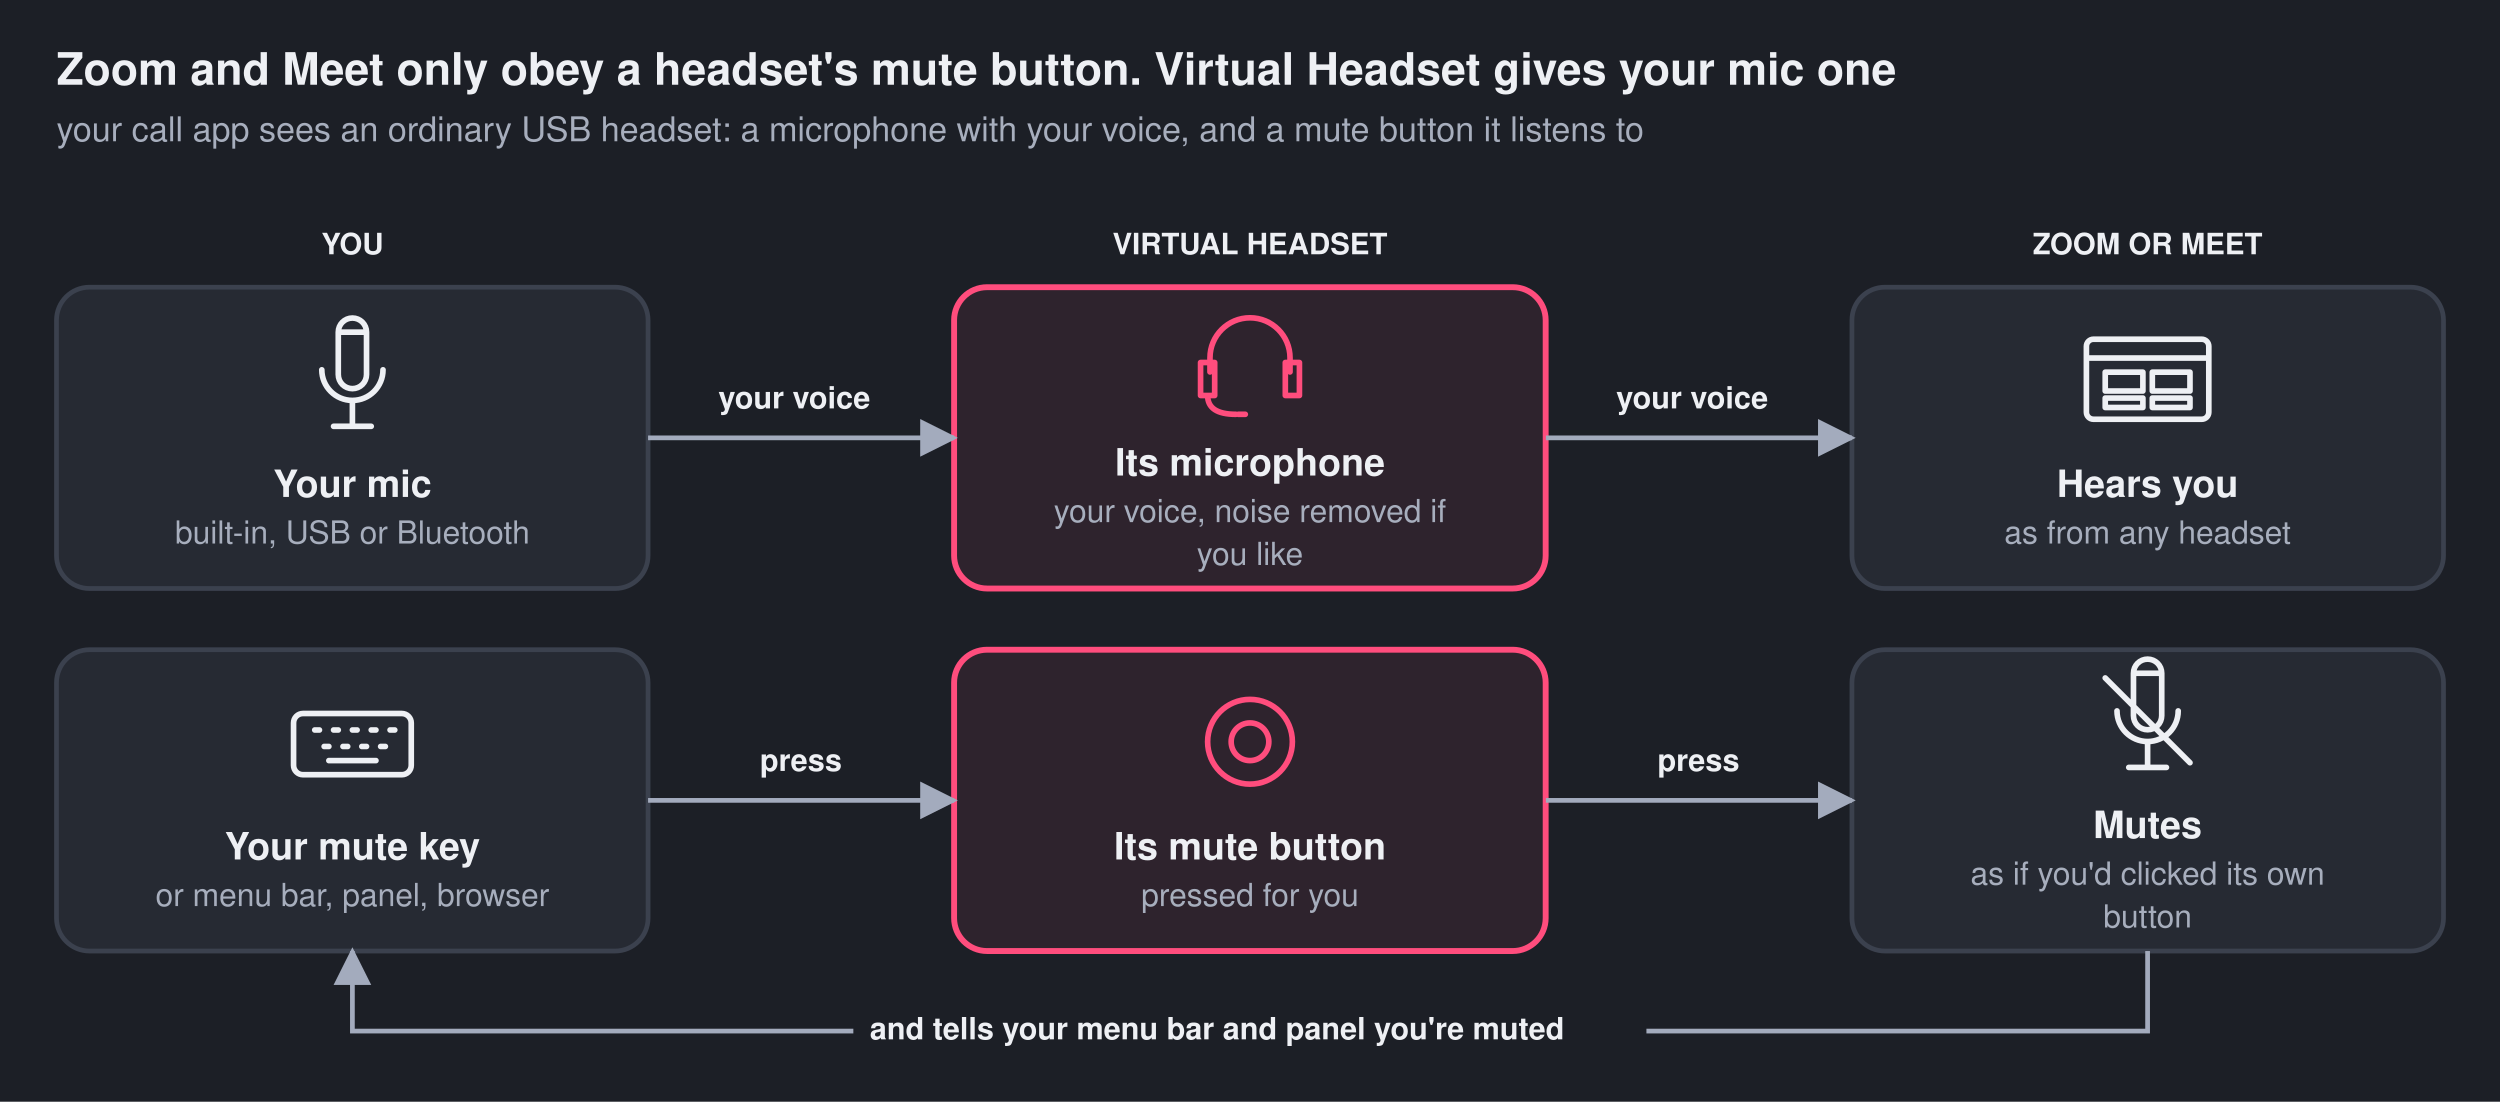
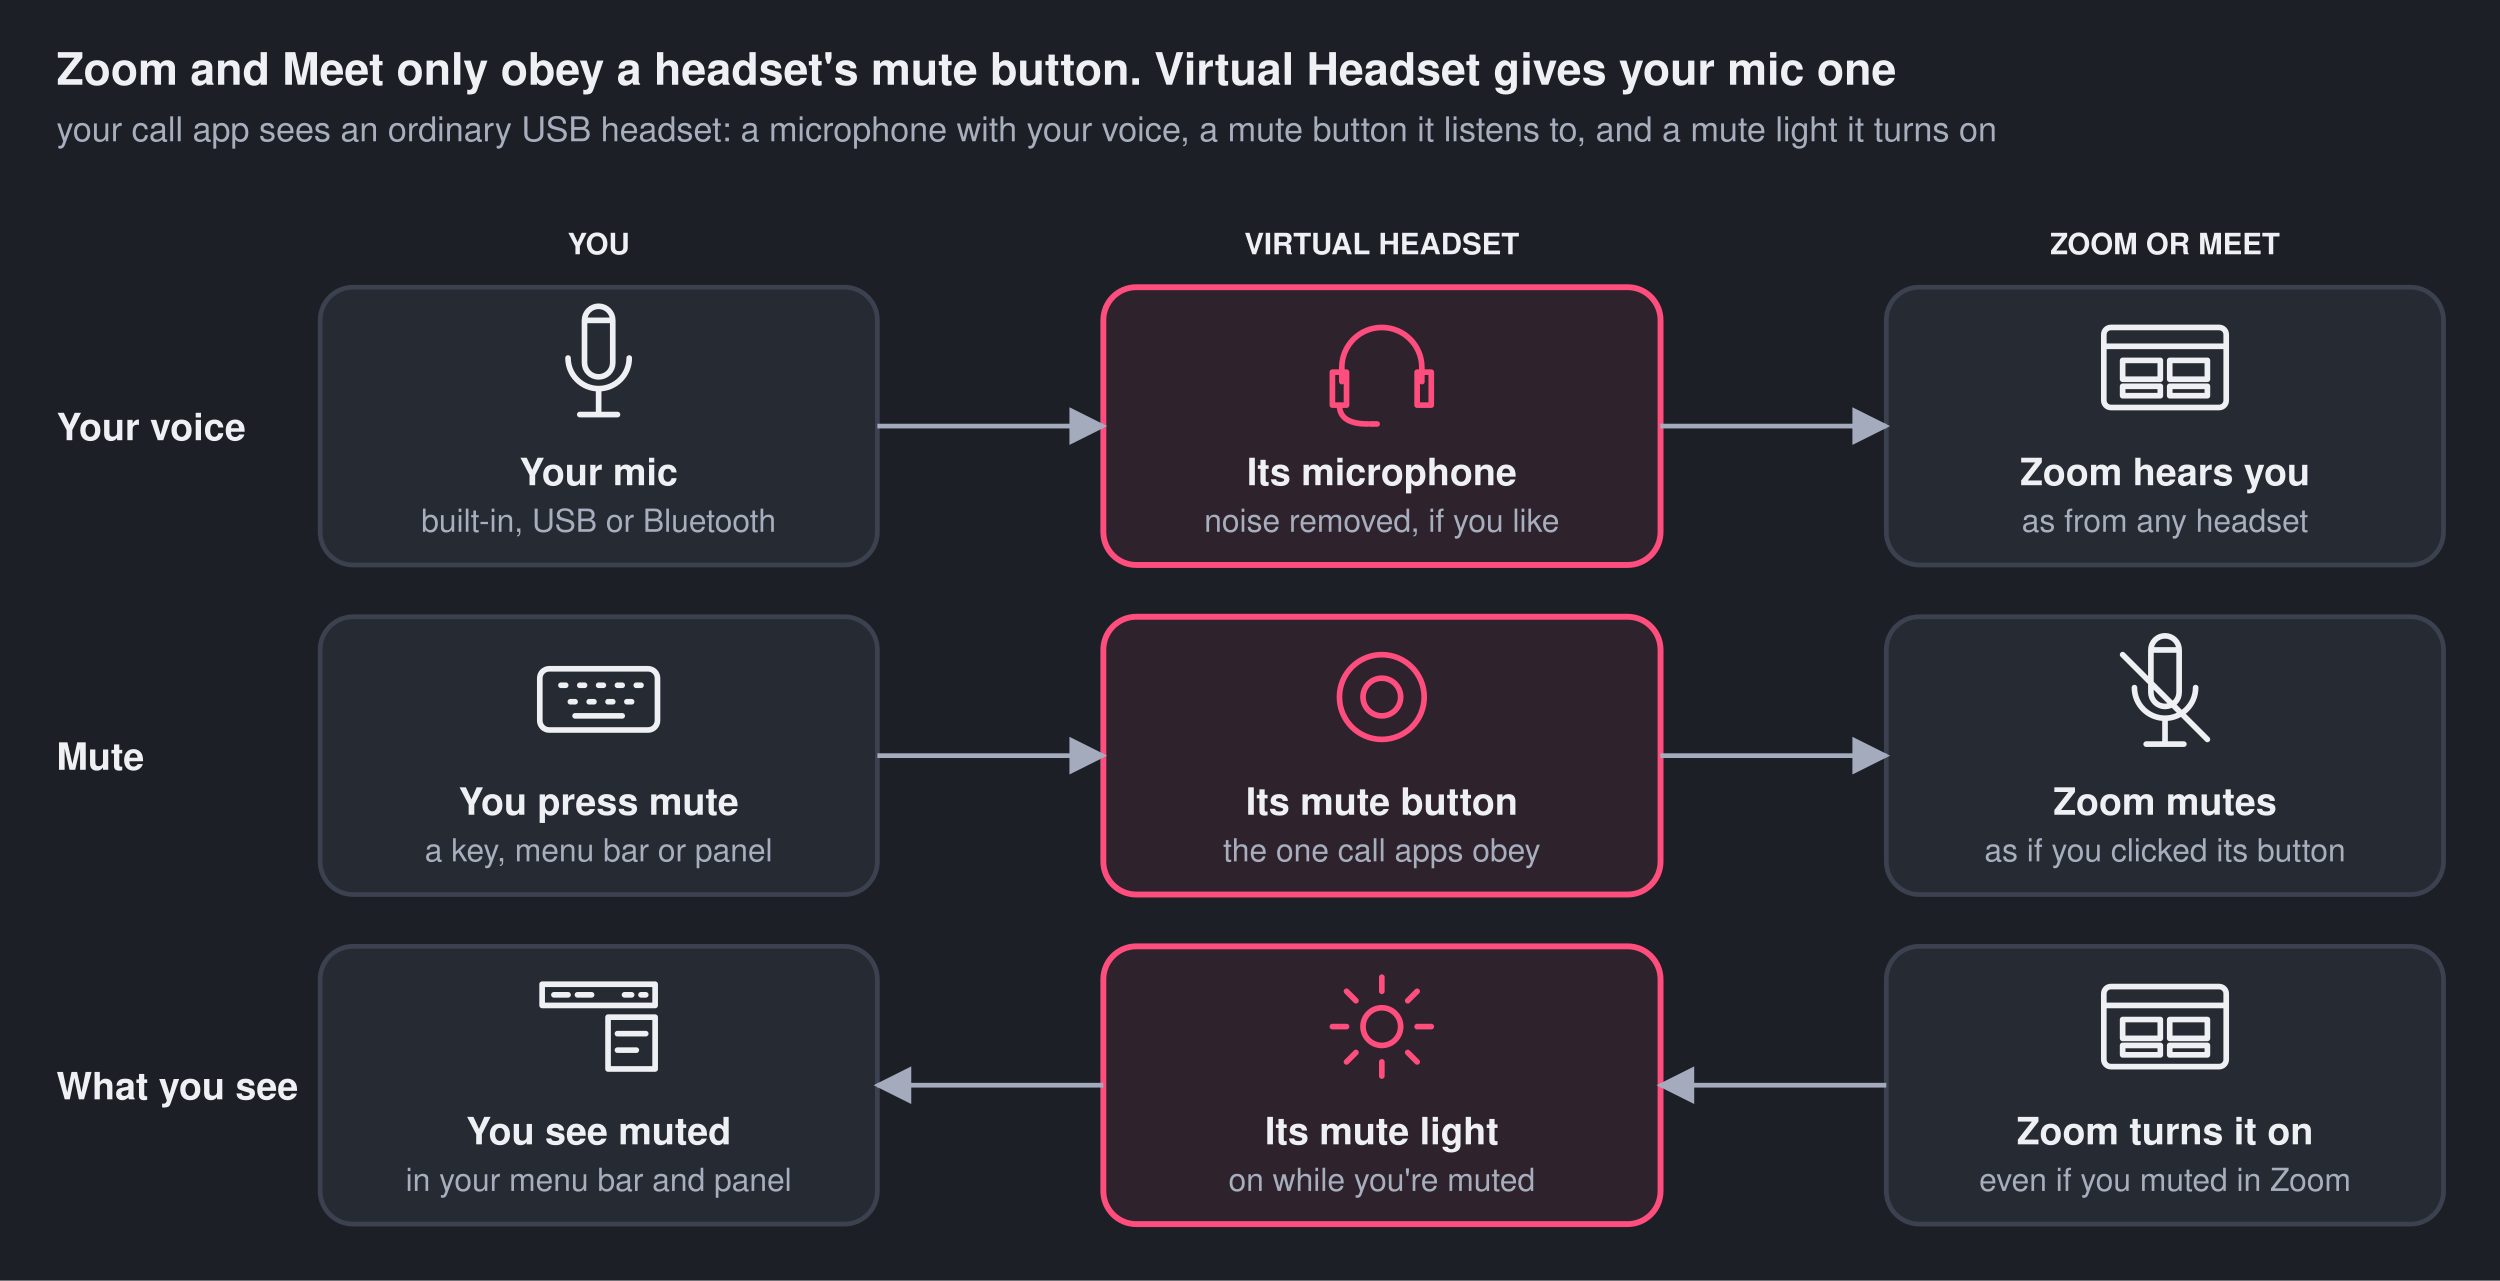
- <svg xmlns="http://www.w3.org/2000/svg" viewBox="0 0 1062 468" width="1062" height="468" role="img">
+ <svg xmlns="http://www.w3.org/2000/svg" viewBox="0 0 1062 544" width="1062" height="544" role="img">
  <style>
  text { font-family: -apple-system, 'Segoe UI', Helvetica, Arial, sans-serif; fill: #eef0f4; }
  .bg { fill: #1c1f26; }
  .box { fill: #262a33; stroke: #3b414e; stroke-width: 2; }
  .key { fill: #ff4d7d; fill-opacity: .08; stroke: #ff4d7d; stroke-width: 2.5; }
  .head { font-size: 19px; font-weight: 700; }
  .lede { font-size: 14.5px; fill: #a7aebd; }
  .title { font-size: 16px; font-weight: 650; }
  .sub { font-size: 13.5px; fill: #a7aebd; }
  .label { font-size: 13px; font-weight: 600; fill: #eef0f4; }
  .axis { font-size: 12.5px; fill: #a7aebd; }
  .axis-strong { font-size: 12.5px; font-weight: 650; fill: #eef0f4; }
  .edge { fill: none; stroke: #a3abbd; stroke-width: 2; marker-end: url(#arrow); }
  .tick { stroke: #a7aebd; stroke-width: 1.5; stroke-dasharray: 4 4; }
  .tag { fill: #1c1f26; }
  .arrowhead { fill: #a3abbd; }
  .badge { fill: #ff4d7d; }
  .badge-text { font-size: 12px; font-weight: 700; fill: #ffffff; }
  .ink { fill: none; stroke: #eef0f4; stroke-width: 2.4; stroke-linecap: round; stroke-linejoin: round; }
  .ink-live { fill: none; stroke: #ff4d7d; stroke-width: 2.4; stroke-linecap: round; stroke-linejoin: round; }
  .seg-quiet { fill: #262a33; stroke: #3b414e; stroke-width: 1.5; }
  .seg-live { fill: #ff4d7d; fill-opacity: .2; stroke: #ff4d7d; stroke-width: 1.5; }
  .seg-ok { fill: #5ad18a; fill-opacity: .2; stroke: #5ad18a; stroke-width: 1.5; }
  .seg-mono { fill: #a3abbd; fill-opacity: .16; stroke: #a3abbd; stroke-width: 1.5; }
</style>
  <defs>
    <marker id="arrow" viewBox="0 0 10 10" refX="9" refY="5" markerWidth="8" markerHeight="8" orient="auto-start-reverse">
      <path class="arrowhead" d="M0 0L10 5L0 10z" />
    </marker>
  </defs>
-   <rect class="bg" width="1062" height="468" />
+   <rect class="bg" width="1062" height="544" />
  <text class="head" x="24" y="36">Zoom and Meet only obey a headset's mute button. Virtual Headset gives your mic one</text>
-   <text class="lede" x="24" y="60">your call app sees an ordinary USB headset: a microphone with your voice, and a mute button it listens to</text>
-   <text class="axis-strong" x="149.7" y="108" text-anchor="middle">YOU</text>
-   <text class="axis-strong" x="531" y="108" text-anchor="middle">VIRTUAL HEADSET</text>
-   <text class="axis-strong" x="912.3" y="108" text-anchor="middle">ZOOM OR MEET</text>
-   <rect class="box" x="24" y="122" width="251.3" height="128" rx="14" />
-   <path class="ink" transform="translate(149.7 161.1)" d="M-6 -20h12v18a6 6 0 0 1 -12 0zM-6 -20a6 6 0 0 1 12 0M-13 -4a13 13 0 0 0 26 0M0 9v11M-8 20h16" />
-   <text class="title" x="149.7" y="211.1" text-anchor="middle">Your mic</text>
-   <text class="sub" x="149.7" y="230.9" text-anchor="middle">built-in, USB or Bluetooth</text>
-   <rect class="box" x="24" y="276" width="251.3" height="128" rx="14" />
-   <path class="ink" transform="translate(149.7 315.1)" d="M-21 -12h42a4 4 0 0 1 4 4v18a4 4 0 0 1 -4 4h-42a4 4 0 0 1 -4 -4v-18a4 4 0 0 1 4 -4zM-16 -5h2M-8 -5h2M0 -5h2M8 -5h2M16 -5h2M-12 2h2M-4 2h2M4 2h2M12 2h2M-10 8h20" />
-   <text class="title" x="149.7" y="365.1" text-anchor="middle">Your mute key</text>
-   <text class="sub" x="149.7" y="384.9" text-anchor="middle">or menu bar, panel, browser</text>
-   <rect class="key" x="405.3" y="122" width="251.3" height="128" rx="14" />
-   <path class="ink-live" transform="translate(531 152)" d="M-17 6v-6a17 17 0 0 1 34 0v6M-21 2h6v14h-6zM15 2h6v14h-6zM-18 16q0 8 12 8M-5 24h3" />
-   <text class="title" x="531" y="202" text-anchor="middle">Its microphone</text>
-   <text class="sub" x="531" y="221.8" text-anchor="middle">your voice, noise removed if</text>
-   <text class="sub" x="531" y="240" text-anchor="middle">you like</text>
-   <rect class="key" x="405.3" y="276" width="251.3" height="128" rx="14" />
-   <path class="ink-live" transform="translate(531 315.1)" d="M0 -18a18 18 0 1 1 0 36a18 18 0 1 1 0 -36zM0 -8a8 8 0 1 1 0 16a8 8 0 1 1 0 -16z" />
-   <text class="title" x="531" y="365.1" text-anchor="middle">Its mute button</text>
-   <text class="sub" x="531" y="384.9" text-anchor="middle">pressed for you</text>
-   <rect class="box" x="786.7" y="122" width="251.3" height="128" rx="14" />
-   <path class="ink" transform="translate(912.3 161.1)" d="M-23 -17h46a3 3 0 0 1 3 3v28a3 3 0 0 1 -3 3h-46a3 3 0 0 1 -3 -3v-28a3 3 0 0 1 3 -3zM-26 -9h52M-18 -3h16v8h-16zM2 -3h16v8h-16zM-18 8h16v4h-16zM2 8h16v4h-16z" />
-   <text class="title" x="912.3" y="211.1" text-anchor="middle">Hears you</text>
-   <text class="sub" x="912.3" y="230.9" text-anchor="middle">as from any headset</text>
-   <rect class="box" x="786.7" y="276" width="251.3" height="128" rx="14" />
-   <path class="ink" transform="translate(912.3 306)" d="M-6 -20h12v18a6 6 0 0 1 -12 0zM-6 -20a6 6 0 0 1 12 0M-13 -4a13 13 0 0 0 26 0M0 9v11M-8 20h16M-18 -18L18 18" />
-   <text class="title" x="912.3" y="356" text-anchor="middle">Mutes</text>
-   <text class="sub" x="912.3" y="375.8" text-anchor="middle">as if you'd clicked its own</text>
-   <text class="sub" x="912.3" y="394" text-anchor="middle">button</text>
-   <path class="edge" d="M275.3 186L405.3 186" />
-   <rect class="tag" x="298.2" y="158" width="84.2" height="22" rx="6" />
-   <text class="label" x="305.2" y="173.5">your voice</text>
-   <path class="edge" d="M656.7 186L786.7 186" />
-   <rect class="tag" x="679.6" y="158" width="84.2" height="22" rx="6" />
-   <text class="label" x="686.6" y="173.5">your voice</text>
-   <path class="edge" d="M275.3 340L405.3 340" />
-   <rect class="tag" x="315.8" y="312" width="49.1" height="22" rx="6" />
-   <text class="label" x="322.8" y="327.5">press</text>
-   <path class="edge" d="M656.7 340L786.7 340" />
-   <rect class="tag" x="697.1" y="312" width="49.1" height="22" rx="6" />
-   <text class="label" x="704.1" y="327.5">press</text>
-   <path class="edge" d="M912.3 404L912.3 438L149.7 438L149.7 404" />
-   <rect class="tag" x="362.5" y="426" width="336.9" height="22" rx="6" />
-   <text class="label" x="369.5" y="441.5">and tells your menu bar and panel you're muted</text>
+   <text class="lede" x="24" y="60">your call app sees an ordinary USB headset: a microphone with your voice, a mute button it listens to, and a mute light it turns on</text>
+   <text class="axis-strong" x="254.3" y="108" text-anchor="middle">YOU</text>
+   <text class="axis-strong" x="587" y="108" text-anchor="middle">VIRTUAL HEADSET</text>
+   <text class="axis-strong" x="919.7" y="108" text-anchor="middle">ZOOM OR MEET</text>
+   <text class="title" x="24" y="187">Your voice</text>
+   <text class="title" x="24" y="327">Mute</text>
+   <text class="title" x="24" y="467">What you see</text>
+   <rect class="box" x="136" y="122" width="236.7" height="118" rx="14" />
+   <path class="ink" transform="translate(254.3 156.1)" d="M-6 -20h12v18a6 6 0 0 1 -12 0zM-6 -20a6 6 0 0 1 12 0M-13 -4a13 13 0 0 0 26 0M0 9v11M-8 20h16" />
+   <text class="title" x="254.3" y="206.1" text-anchor="middle">Your mic</text>
+   <text class="sub" x="254.3" y="225.9" text-anchor="middle">built-in, USB or Bluetooth</text>
+   <rect class="key" x="468.7" y="122" width="236.7" height="118" rx="14" />
+   <path class="ink-live" transform="translate(587 156.1)" d="M-17 6v-6a17 17 0 0 1 34 0v6M-21 2h6v14h-6zM15 2h6v14h-6zM-18 16q0 8 12 8M-5 24h3" />
+   <text class="title" x="587" y="206.1" text-anchor="middle">Its microphone</text>
+   <text class="sub" x="587" y="225.9" text-anchor="middle">noise removed, if you like</text>
+   <rect class="box" x="801.3" y="122" width="236.7" height="118" rx="14" />
+   <path class="ink" transform="translate(919.7 156.1)" d="M-23 -17h46a3 3 0 0 1 3 3v28a3 3 0 0 1 -3 3h-46a3 3 0 0 1 -3 -3v-28a3 3 0 0 1 3 -3zM-26 -9h52M-18 -3h16v8h-16zM2 -3h16v8h-16zM-18 8h16v4h-16zM2 8h16v4h-16z" />
+   <text class="title" x="919.7" y="206.1" text-anchor="middle">Zoom hears you</text>
+   <text class="sub" x="919.7" y="225.9" text-anchor="middle">as from any headset</text>
+   <rect class="box" x="136" y="262" width="236.7" height="118" rx="14" />
+   <path class="ink" transform="translate(254.3 296.1)" d="M-21 -12h42a4 4 0 0 1 4 4v18a4 4 0 0 1 -4 4h-42a4 4 0 0 1 -4 -4v-18a4 4 0 0 1 4 -4zM-16 -5h2M-8 -5h2M0 -5h2M8 -5h2M16 -5h2M-12 2h2M-4 2h2M4 2h2M12 2h2M-10 8h20" />
+   <text class="title" x="254.3" y="346.1" text-anchor="middle">You press mute</text>
+   <text class="sub" x="254.3" y="365.9" text-anchor="middle">a key, menu bar or panel</text>
+   <rect class="key" x="468.7" y="262" width="236.7" height="118" rx="14" />
+   <path class="ink-live" transform="translate(587 296.1)" d="M0 -18a18 18 0 1 1 0 36a18 18 0 1 1 0 -36zM0 -8a8 8 0 1 1 0 16a8 8 0 1 1 0 -16z" />
+   <text class="title" x="587" y="346.1" text-anchor="middle">Its mute button</text>
+   <text class="sub" x="587" y="365.9" text-anchor="middle">the one call apps obey</text>
+   <rect class="box" x="801.3" y="262" width="236.7" height="118" rx="14" />
+   <path class="ink" transform="translate(919.7 296.1)" d="M-6 -20h12v18a6 6 0 0 1 -12 0zM-6 -20a6 6 0 0 1 12 0M-13 -4a13 13 0 0 0 26 0M0 9v11M-8 20h16M-18 -18L18 18" />
+   <text class="title" x="919.7" y="346.1" text-anchor="middle">Zoom mutes</text>
+   <text class="sub" x="919.7" y="365.9" text-anchor="middle">as if you clicked its button</text>
+   <rect class="box" x="136" y="402" width="236.7" height="118" rx="14" />
+   <path class="ink" transform="translate(254.3 436.1)" d="M-24 -18h48v9h-48zM-19 -13.5h6M-9 -13.5h6M11 -13.5h3M18 -13.5h2M4 -4h20v22h-20zM8 3h12M8 10h8" />
+   <text class="title" x="254.3" y="486.1" text-anchor="middle">You see muted</text>
+   <text class="sub" x="254.3" y="505.9" text-anchor="middle">in your menu bar and panel</text>
+   <rect class="key" x="468.7" y="402" width="236.7" height="118" rx="14" />
+   <path class="ink-live" transform="translate(587 436.1)" d="M0 -8a8 8 0 1 1 0 16a8 8 0 1 1 0 -16zM0 -21v6M0 15v6M-21 0h6M15 0h6M-15 -15l4 4M11 11l4 4M-15 15l4 -4M11 -11l4 -4" />
+   <text class="title" x="587" y="486.1" text-anchor="middle">Its mute light</text>
+   <text class="sub" x="587" y="505.9" text-anchor="middle">on while you're muted</text>
+   <rect class="box" x="801.3" y="402" width="236.7" height="118" rx="14" />
+   <path class="ink" transform="translate(919.7 436.1)" d="M-23 -17h46a3 3 0 0 1 3 3v28a3 3 0 0 1 -3 3h-46a3 3 0 0 1 -3 -3v-28a3 3 0 0 1 3 -3zM-26 -9h52M-18 -3h16v8h-16zM2 -3h16v8h-16zM-18 8h16v4h-16zM2 8h16v4h-16z" />
+   <text class="title" x="919.7" y="486.1" text-anchor="middle">Zoom turns it on</text>
+   <text class="sub" x="919.7" y="505.9" text-anchor="middle">even if you muted in Zoom</text>
+   <path class="edge" d="M372.7 181L468.7 181" />
+   <path class="edge" d="M705.3 181L801.3 181" />
+   <path class="edge" d="M372.7 321L468.7 321" />
+   <path class="edge" d="M705.3 321L801.3 321" />
+   <path class="edge" d="M801.3 461L705.3 461" />
+   <path class="edge" d="M468.7 461L372.7 461" />
</svg>
